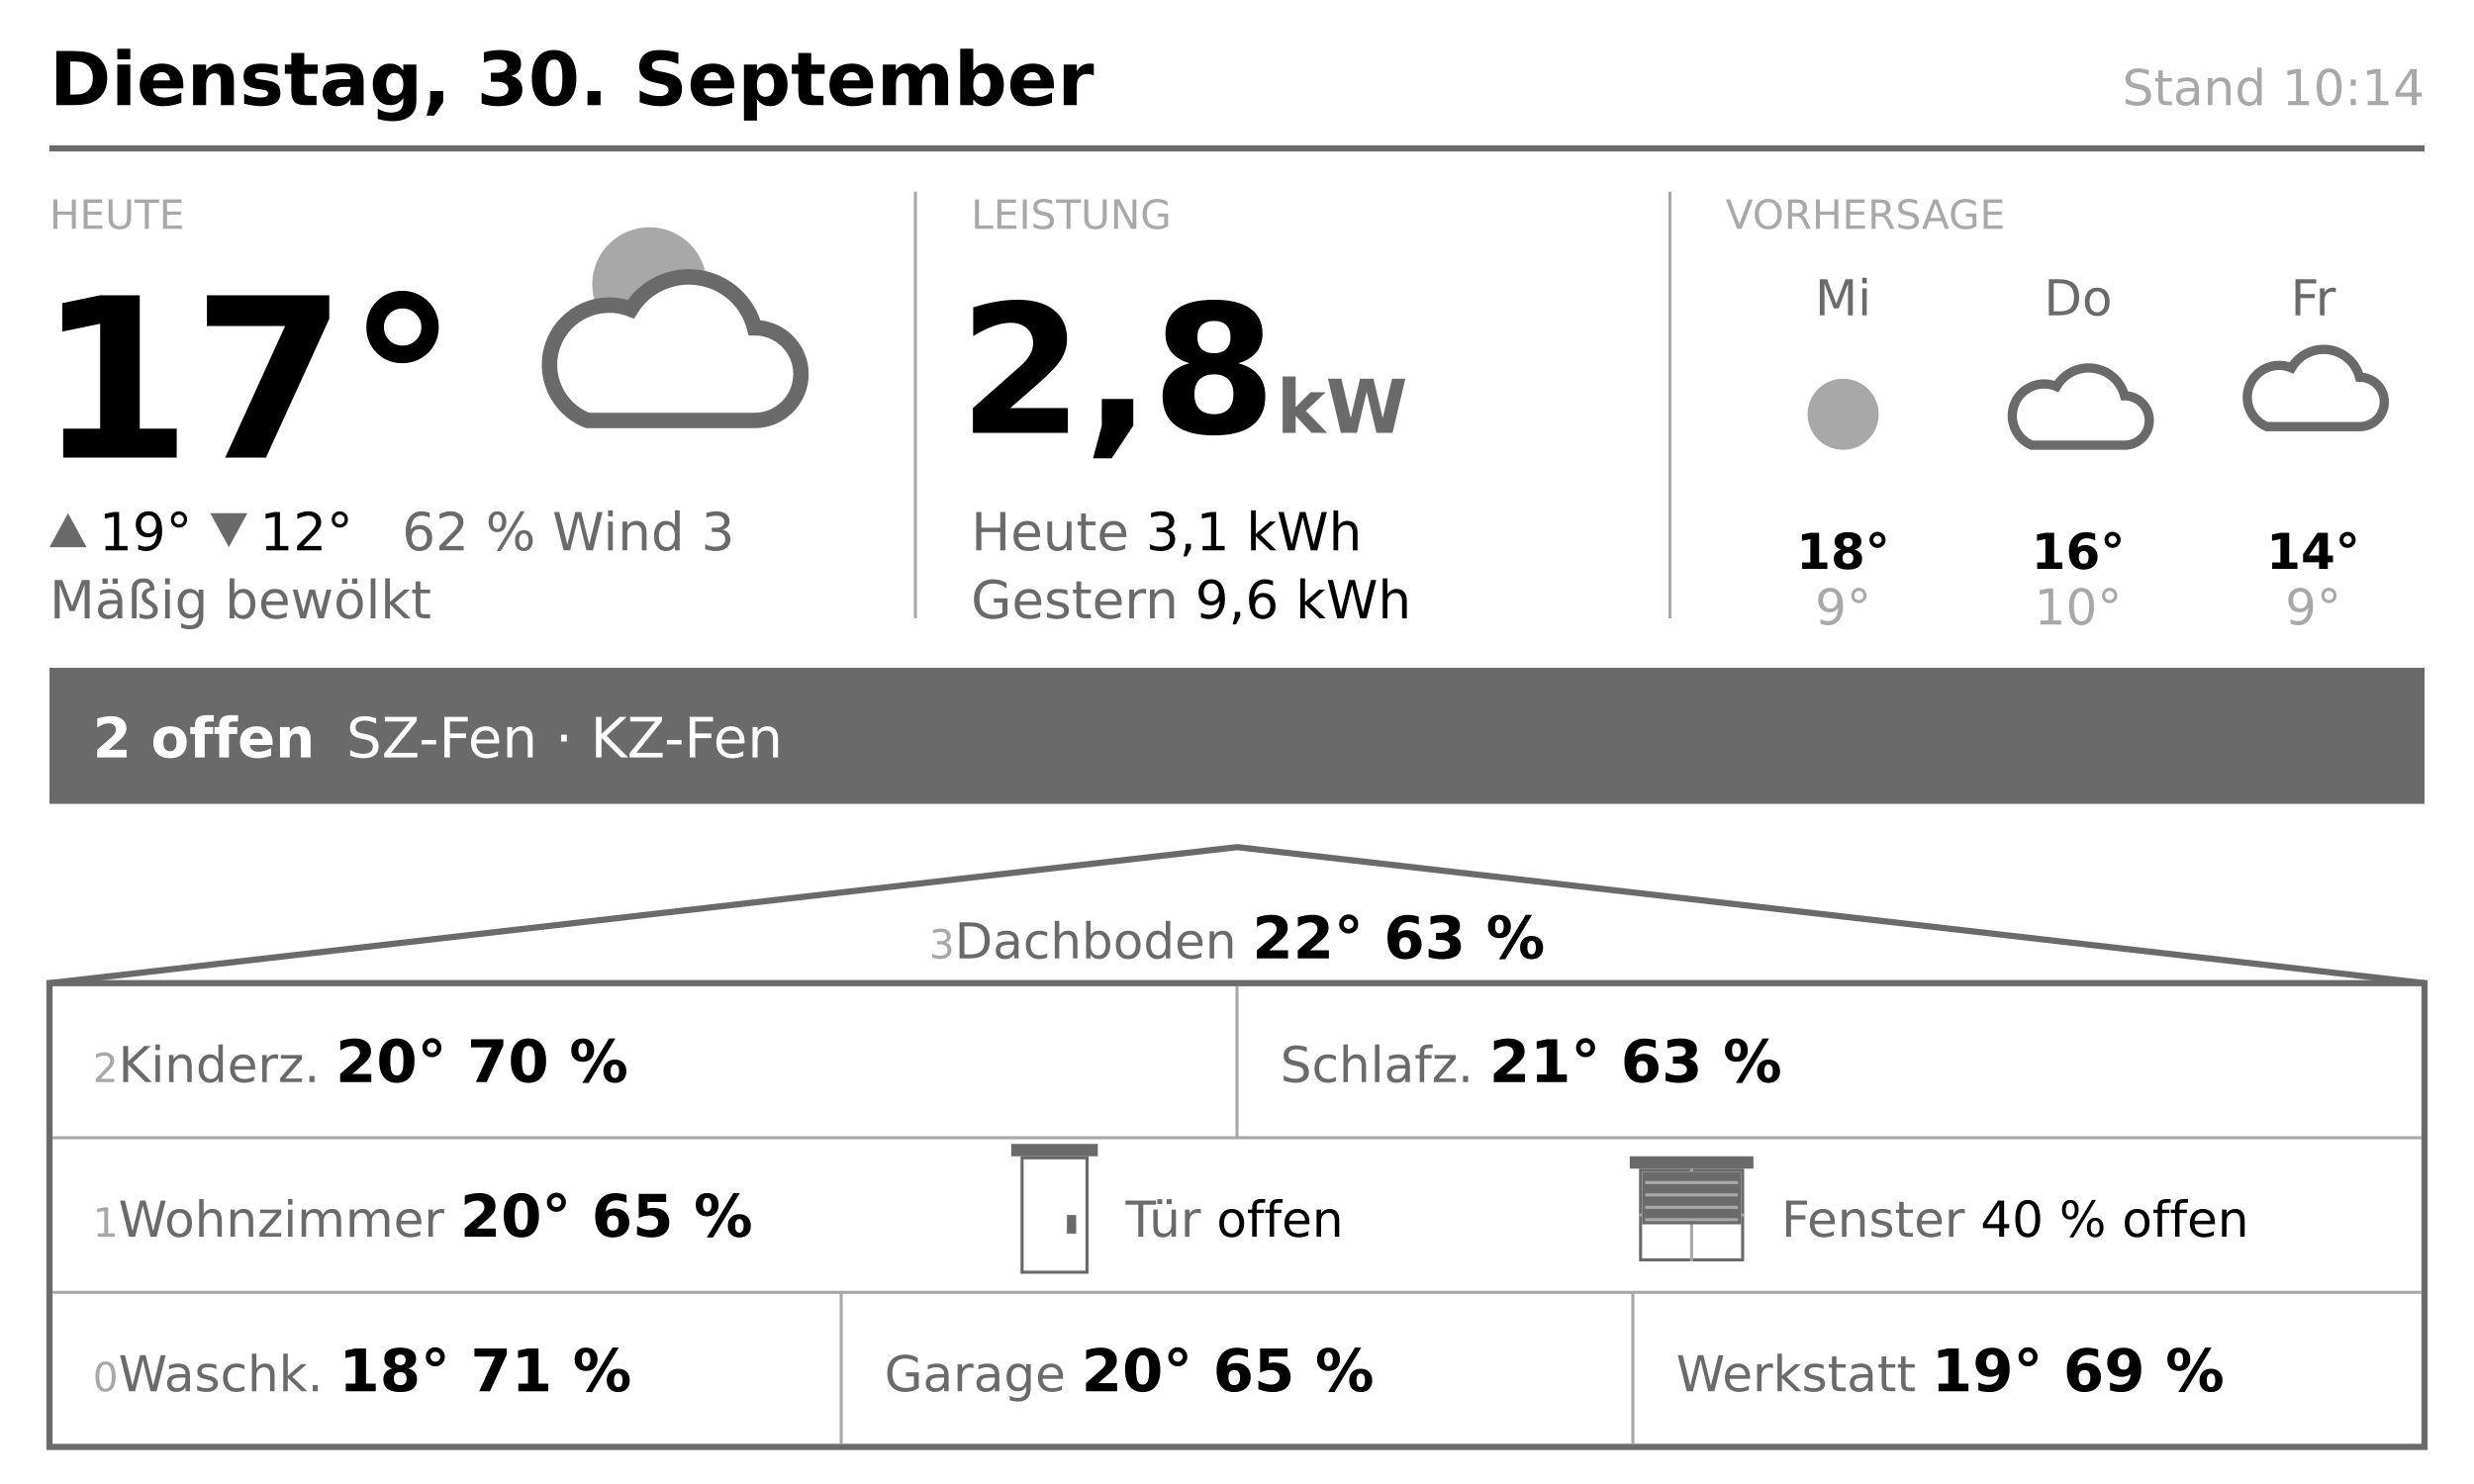
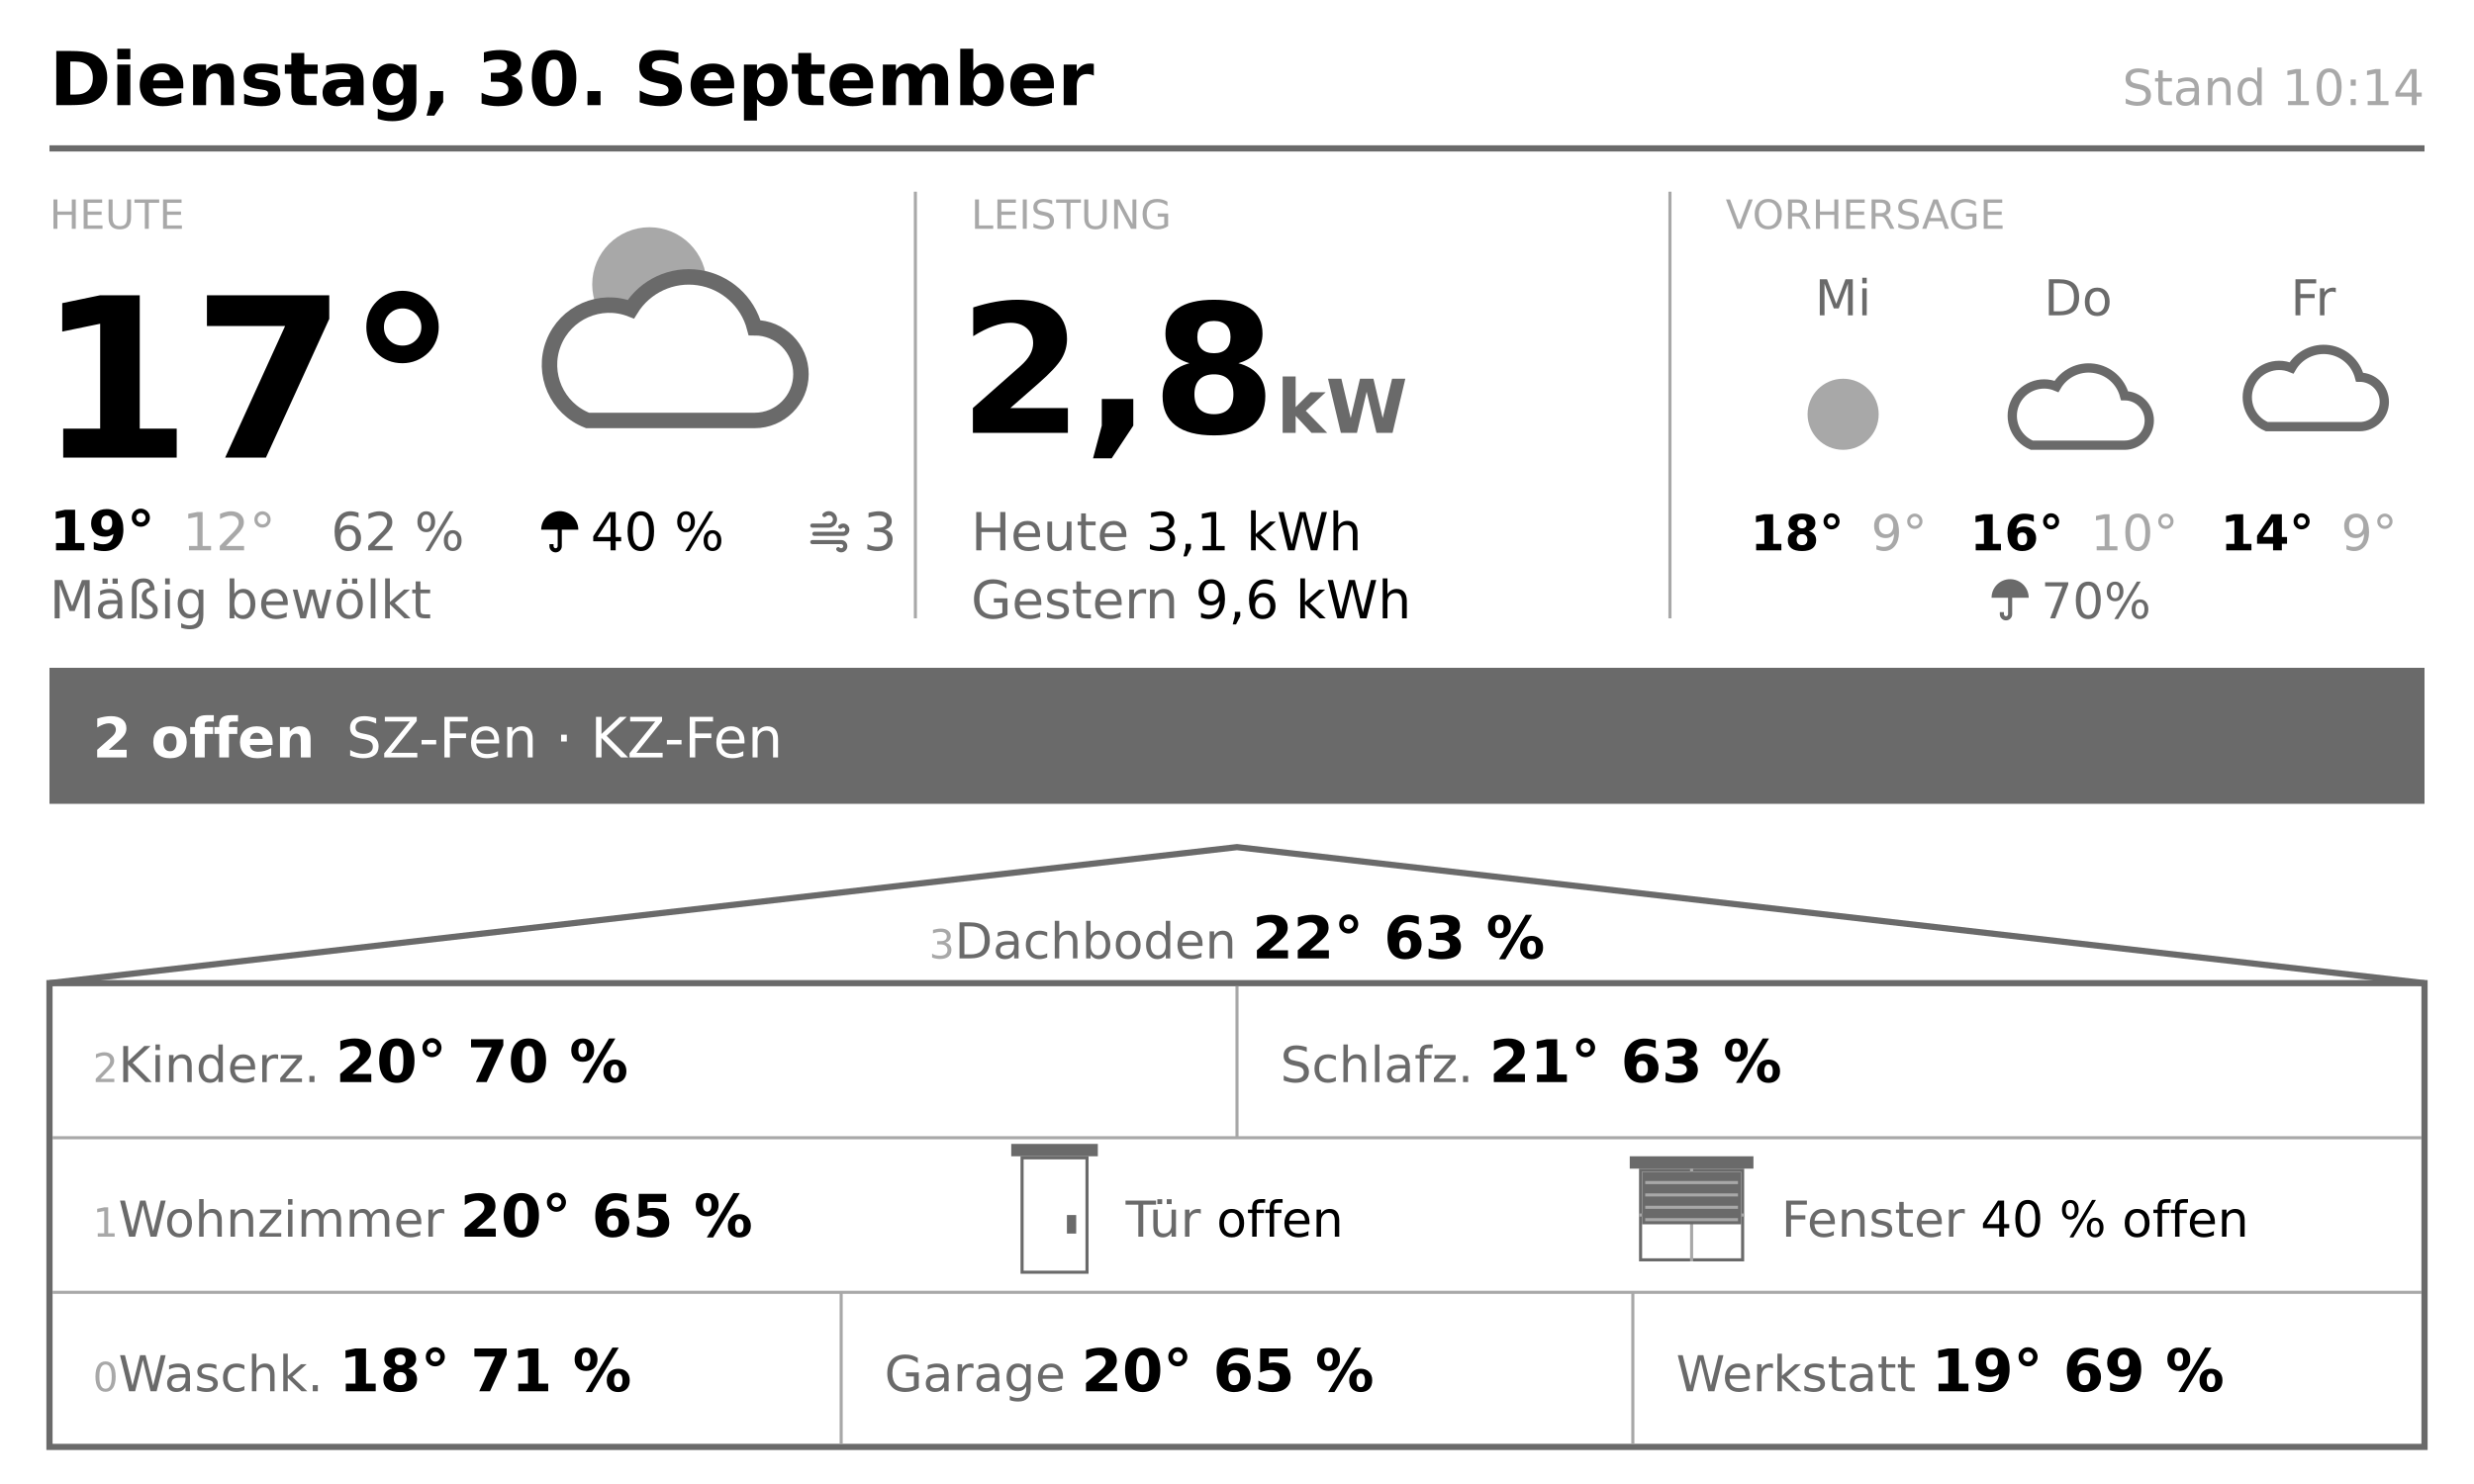
<svg xmlns="http://www.w3.org/2000/svg" width="800" height="480" viewBox="0 0 800 480" role="img" aria-label="Layout A daily overview with 4 gray levels" font-family="Verdana, 'DejaVu Sans', sans-serif" fill="#000">
  <rect width="800" height="480" fill="#fff" />
  <text x="16" y="34" font-size="24" font-weight="bold">Dienstag, 30. September</text>
  <text x="784" y="34" font-size="16" text-anchor="end" fill="#A8A8A8">Stand 10:14</text>
  <rect x="16" y="47" width="768" height="2" fill="#6A6A6A" />
  <text x="16" y="74" font-size="13" fill="#A8A8A8">HEUTE</text>
  <text x="12" y="148" font-size="72" font-weight="bold">17°</text>
  <g fill="none" stroke="#6A6A6A" stroke-width="5">
    <circle cx="210" cy="92" r="16" fill="#A8A8A8" stroke="#A8A8A8" />
    <path d="M190 136 h54 a15 15 0 0 0 0-30 a22 22 0 0 0-40-6 a15 15 0 0 0-14 36z" fill="#fff" />
  </g>
-   <polygon points="16,177 28,177 22,166" fill="#6A6A6A" />
-   <text x="32" y="178" font-size="17">19°</text>
-   <polygon points="68,166 80,166 74,177" fill="#6A6A6A" />
-   <text x="84" y="178" font-size="17">12°</text>
-   <text x="130" y="178" font-size="17" fill="#6A6A6A">62 %  Wind 3</text>
+   <text x="16" y="178" font-size="18" font-weight="bold">19°</text>
+   <text x="59" y="178" font-size="17" fill="#A8A8A8">12°</text>
+   <text x="107" y="178" font-size="17" fill="#6A6A6A">62 %</text>
+   <path transform="translate(173 164) scale(0.6667)" d="M12,2A9,9 0 0,1 21,11H13V19A3,3 0 0,1 10,22A3,3 0 0,1 7,19V18H9V19A1,1 0 0,0 10,20A1,1 0 0,0 11,19V11H3A9,9 0 0,1 12,2Z" fill="#000" />
+   <text x="191" y="178" font-size="17">40 %</text>
+   <path transform="translate(260 164) scale(0.6667)" d="M4,10A1,1 0 0,1 3,9A1,1 0 0,1 4,8H12A2,2 0 0,0 14,6A2,2 0 0,0 12,4C11.45,4 10.95,4.22 10.59,4.59C10.2,5 9.56,5 9.17,4.59C8.78,4.2 8.78,3.56 9.17,3.17C9.9,2.45 10.9,2 12,2A4,4 0 0,1 16,6A4,4 0 0,1 12,10H4M19,12A1,1 0 0,0 20,11A1,1 0 0,0 19,10C18.72,10 18.47,10.11 18.29,10.29C17.9,10.68 17.27,10.68 16.88,10.29C16.5,9.9 16.5,9.27 16.88,8.88C17.42,8.34 18.17,8 19,8A3,3 0 0,1 22,11A3,3 0 0,1 19,14H5A1,1 0 0,1 4,13A1,1 0 0,1 5,12H19M18,18H4A1,1 0 0,1 3,17A1,1 0 0,1 4,16H18A3,3 0 0,1 21,19A3,3 0 0,1 18,22C17.17,22 16.42,21.66 15.88,21.12C15.5,20.73 15.5,20.1 15.88,19.71C16.27,19.32 16.9,19.32 17.29,19.71C17.47,19.89 17.72,20 18,20A1,1 0 0,0 19,19A1,1 0 0,0 18,18Z" fill="#6A6A6A" />
+   <text x="290" y="178" font-size="17" text-anchor="end" fill="#6A6A6A">3</text>
  <text x="16" y="200" font-size="17" fill="#6A6A6A">Mäßig bewölkt</text>
  <line x1="296" y1="62" x2="296" y2="200" stroke="#A8A8A8" />
  <text x="314" y="74" font-size="13" fill="#A8A8A8">LEISTUNG</text>
  <text x="310" y="140" font-size="58" font-weight="bold">2,8<tspan font-size="24" fill="#6A6A6A"> kW</tspan>
  </text>
  <text x="314" y="178" font-size="17" fill="#6A6A6A">Heute <tspan fill="#000">3,1 kWh</tspan>
  </text>
  <text x="314" y="200" font-size="17" fill="#6A6A6A">Gestern <tspan fill="#000">9,6 kWh</tspan>
  </text>
  <line x1="540" y1="62" x2="540" y2="200" stroke="#A8A8A8" />
  <text x="558" y="74" font-size="13" fill="#A8A8A8">VORHERSAGE</text>
  <g font-size="16" text-anchor="middle">
    <g fill="#6A6A6A">
      <text x="596" y="102">Mi</text>
      <text x="672" y="102">Do</text>
      <text x="748" y="102">Fr</text>
    </g>
    <g fill="none" stroke="#6A6A6A" stroke-width="3">
      <circle cx="596" cy="134" r="10" fill="#A8A8A8" stroke="#A8A8A8" />
      <path d="M657 144 h30 a8 8 0 0 0 0-16 a12 12 0 0 0-22-3 a8 8 0 0 0-8 19z" />
      <path d="M733 138 h30 a8 8 0 0 0 0-16 a12 12 0 0 0-22-3 a8 8 0 0 0-8 19z" />
    </g>
-     <text x="596" y="184" font-weight="bold">18°</text>
-     <text x="672" y="184" font-weight="bold">16°</text>
-     <text x="748" y="184" font-weight="bold">14°</text>
-     <g fill="#A8A8A8">
-       <text x="596" y="202">9°</text>
-       <text x="672" y="202">10°</text>
-       <text x="748" y="202">9°</text>
-     </g>
  </g>
+   <text x="566" y="178" font-size="16" font-weight="bold">18°</text>
+   <text x="605" y="178" font-size="16" fill="#A8A8A8">9°</text>
+   <text x="637" y="178" font-size="16" font-weight="bold">16°</text>
+   <text x="676" y="178" font-size="16" fill="#A8A8A8">10°</text>
+   <path transform="translate(642 186) scale(0.6667)" d="M12,2A9,9 0 0,1 21,11H13V19A3,3 0 0,1 10,22A3,3 0 0,1 7,19V18H9V19A1,1 0 0,0 10,20A1,1 0 0,0 11,19V11H3A9,9 0 0,1 12,2Z" fill="#6A6A6A" />
+   <text x="660" y="200" font-size="16" fill="#6A6A6A">70%</text>
+   <text x="718" y="178" font-size="16" font-weight="bold">14°</text>
+   <text x="757" y="178" font-size="16" fill="#A8A8A8">9°</text>
  <rect x="16" y="216" width="768" height="44" fill="#6A6A6A" />
  <g fill="#fff" font-size="18">
    <text x="30" y="245" font-weight="bold">2 offen</text>
    <text x="112" y="245">SZ-Fen · KZ-Fen</text>
  </g>
  <g fill="none" stroke="#6A6A6A" stroke-width="2">
    <polyline points="16,318 400,274 784,318" />
    <rect x="16" y="318" width="768" height="150" />
  </g>
  <g stroke="#A8A8A8" stroke-width="1">
    <line x1="17" y1="368" x2="783" y2="368" />
    <line x1="17" y1="418" x2="783" y2="418" />
    <line x1="400" y1="319" x2="400" y2="368" />
    <line x1="272" y1="418" x2="272" y2="467" />
    <line x1="528" y1="418" x2="528" y2="467" />
  </g>
  <g font-size="16" fill="#6A6A6A">
    <text x="400" y="310" text-anchor="middle">
      <tspan font-size="13" fill="#A8A8A8">3 </tspan>Dachboden  <tspan font-weight="bold" font-size="19" fill="#000">22°  63 %</tspan>
    </text>
    <text x="30" y="350">
      <tspan font-size="13" fill="#A8A8A8">2 </tspan>Kinderz.  <tspan font-weight="bold" font-size="19" fill="#000">20°  70 %</tspan>
    </text>
    <text x="414" y="350">Schlafz.  <tspan font-weight="bold" font-size="19" fill="#000">21°  63 %</tspan>
    </text>
    <text x="30" y="400">
      <tspan font-size="13" fill="#A8A8A8">1 </tspan>Wohnzimmer  <tspan font-weight="bold" font-size="19" fill="#000">20°  65 %</tspan>
    </text>
    <text x="364" y="400">Tür <tspan fill="#000">offen</tspan>
    </text>
    <text x="576" y="400">Fenster <tspan fill="#000">40 % offen</tspan>
    </text>
    <text x="30" y="450">
      <tspan font-size="13" fill="#A8A8A8">0 </tspan>Waschk.  <tspan font-weight="bold" font-size="19" fill="#000">18°  71 %</tspan>
    </text>
    <text x="286" y="450">Garage  <tspan font-weight="bold" font-size="19" fill="#000">20°  65 %</tspan>
    </text>
    <text x="542" y="450">Werkstatt  <tspan font-weight="bold" font-size="19" fill="#000">19°  69 %</tspan>
    </text>
  </g>
  <rect x="327" y="370" width="28" height="4" fill="#6A6A6A" />
  <rect x="330.5" y="374.5" width="21" height="37" fill="none" stroke="#6A6A6A" />
  <rect x="345" y="393" width="3" height="6" fill="#6A6A6A" />
  <rect x="527" y="374" width="40" height="4" fill="#6A6A6A" />
  <rect x="530.5" y="378.5" width="33" height="29" fill="none" stroke="#6A6A6A" />
  <line x1="547" y1="378" x2="547" y2="408" stroke="#A8A8A8" />
  <line x1="530" y1="393" x2="564" y2="393" stroke="#A8A8A8" />
  <rect x="531" y="379" width="32" height="17" fill="#6A6A6A" />
  <g stroke="#A8A8A8">
    <line x1="532" y1="382.5" x2="562" y2="382.5" />
    <line x1="532" y1="386.5" x2="562" y2="386.5" />
    <line x1="532" y1="390.5" x2="562" y2="390.5" />
    <line x1="532" y1="394.5" x2="562" y2="394.5" />
  </g>
</svg>
